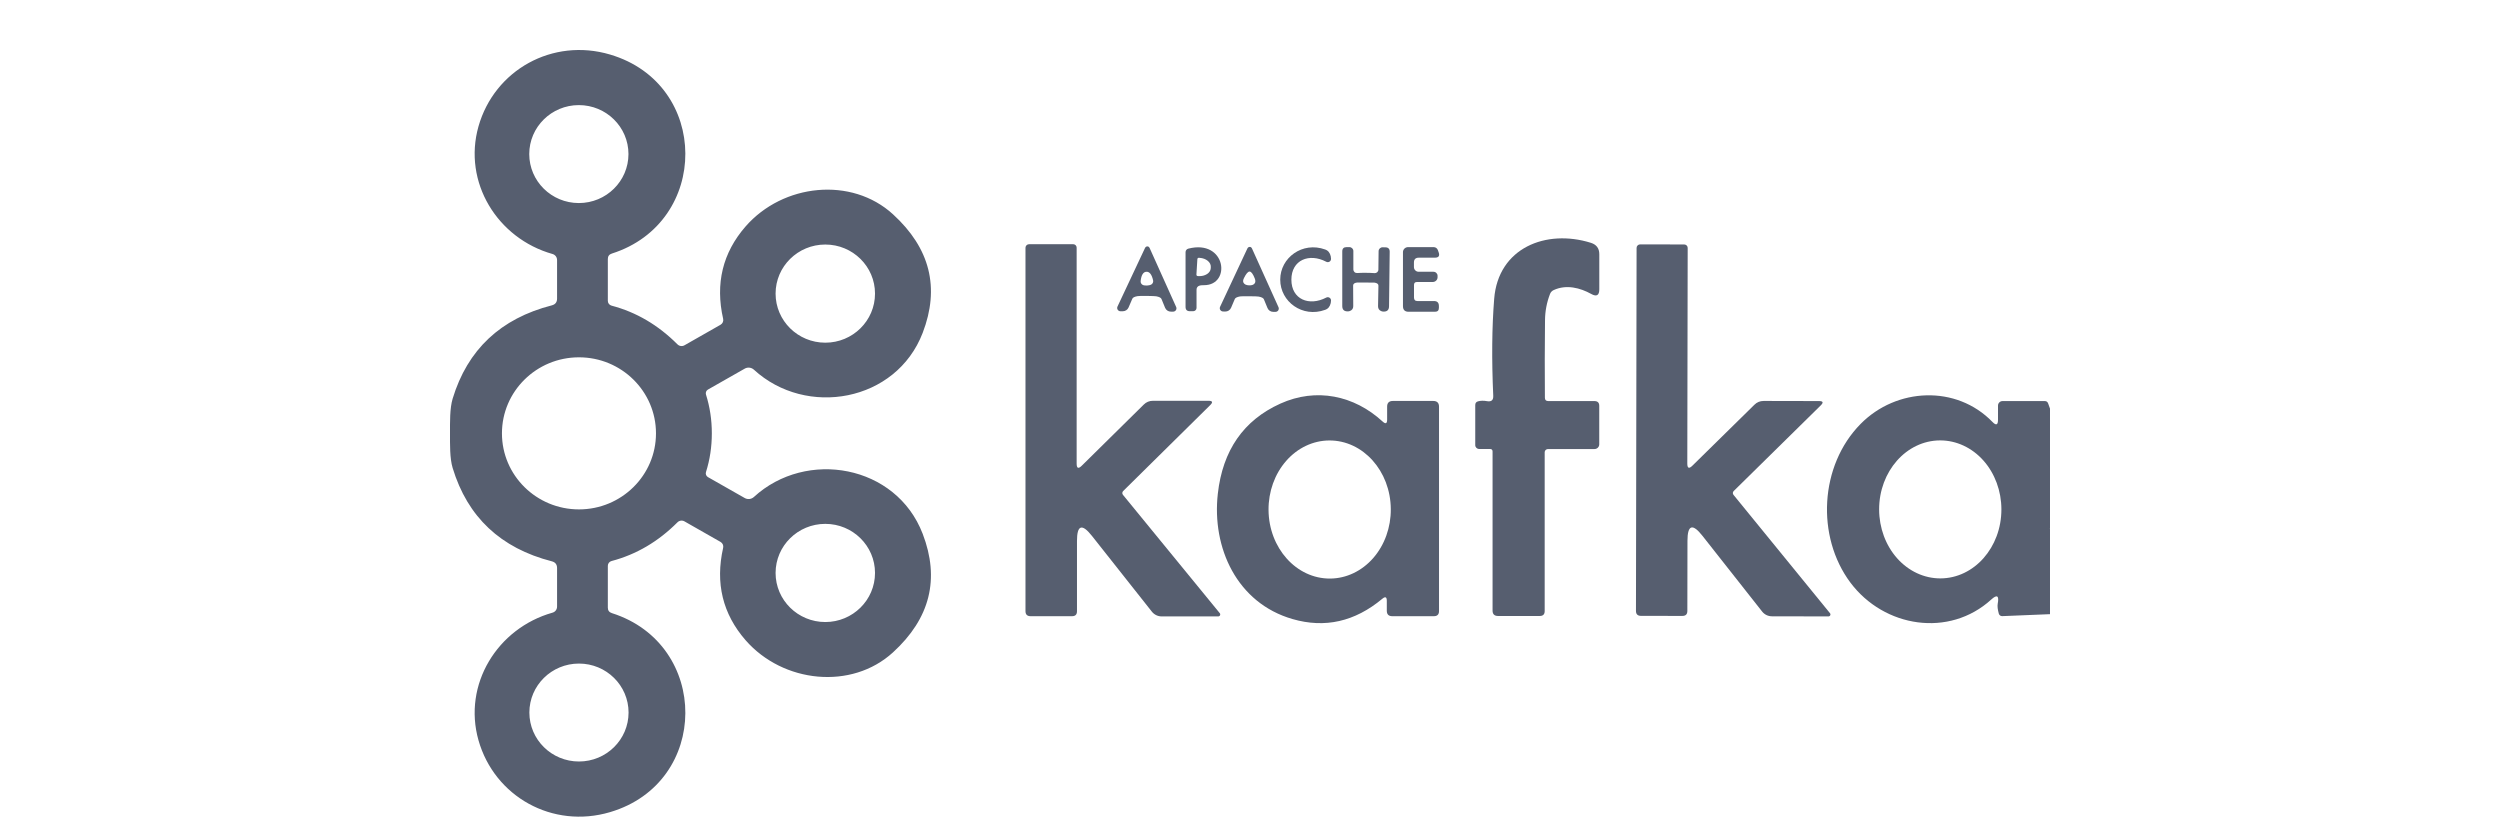
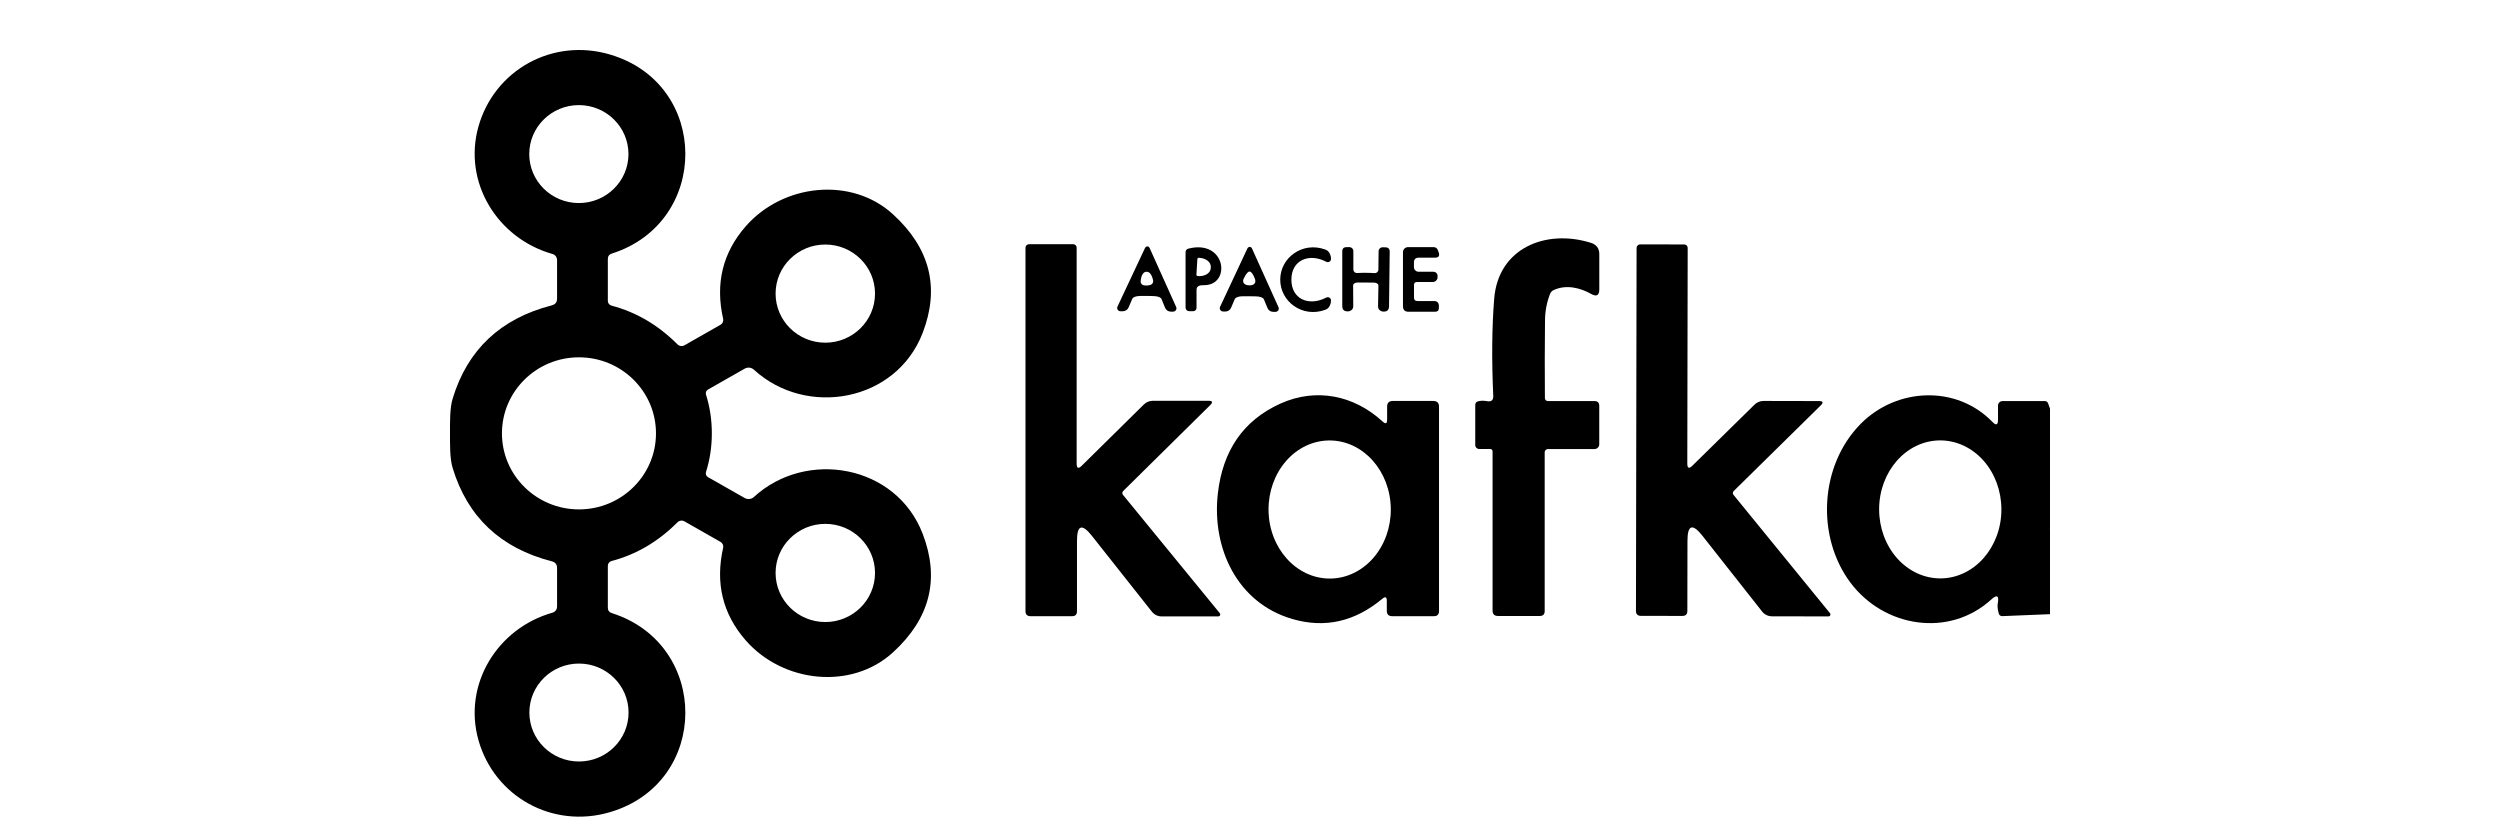
<svg xmlns="http://www.w3.org/2000/svg" width="150px" height="50px" viewBox="0 0 150 50" version="1.1">
  <g id="kafka" stroke="none" stroke-width="1" fill="none" fill-rule="evenodd" transform="translate(0, 0)">
-     <g id="kafka备份" transform="translate(27, 3)" fill="#565E6F" fill-rule="nonzero">
+     <g id="kafka备份" transform="translate(27, 3)" fill="currentColor" fill-rule="nonzero">
      <path d="M15.71,22.998 C15.71,23.808 15.593,24.583 15.359,25.322 C15.321,25.438 15.37,25.564 15.476,25.626 L17.683,26.881 C17.859,26.983 18.083,26.957 18.235,26.818 C21.378,23.936 26.768,24.883 28.36,29.026 C29.401,31.736 28.807,34.108 26.578,36.144 C24.093,38.415 19.983,37.986 17.736,35.414 C16.359,33.834 15.91,31.985 16.389,29.868 C16.421,29.729 16.357,29.586 16.232,29.515 L14.071,28.284 C13.934,28.204 13.759,28.227 13.647,28.34 C12.492,29.497 11.175,30.271 9.694,30.661 C9.562,30.695 9.47,30.813 9.47,30.948 L9.47,33.46 C9.47,33.627 9.551,33.736 9.711,33.787 C15.603,35.659 15.613,43.948 9.607,45.727 C6.157,46.751 2.669,44.8 1.709,41.416 C0.763,38.072 2.836,34.698 6.15,33.76 C6.312,33.716 6.424,33.568 6.424,33.397 L6.424,31.083 C6.424,30.87 6.32,30.735 6.113,30.68 C3.037,29.89 1.052,28.022 0.158,25.075 C-0.016,24.5 0,23.665 0,22.998 C0,22.331 -0.016,21.5 0.158,20.922 C1.052,17.977 3.037,16.11 6.113,15.32 C6.32,15.265 6.424,15.13 6.424,14.917 L6.424,12.603 C6.424,12.432 6.312,12.284 6.15,12.24 C2.836,11.302 0.763,7.928 1.709,4.584 C2.669,1.2 6.157,-0.751 9.607,0.273 C15.613,2.052 15.603,10.341 9.711,12.213 C9.551,12.264 9.47,12.373 9.47,12.54 L9.47,15.052 C9.47,15.187 9.562,15.305 9.694,15.339 C11.175,15.729 12.492,16.503 13.647,17.66 C13.759,17.773 13.934,17.796 14.071,17.716 L16.232,16.485 C16.357,16.414 16.421,16.271 16.389,16.132 C15.91,14.015 16.359,12.166 17.736,10.586 C19.983,8.014 24.093,7.585 26.578,9.856 C28.807,11.892 29.401,14.264 28.36,16.974 C26.768,21.117 21.378,22.064 18.235,19.182 C18.083,19.043 17.859,19.017 17.683,19.119 L15.476,20.374 C15.372,20.435 15.323,20.559 15.359,20.674 C15.593,21.416 15.71,22.191 15.71,22.998 Z M10.708,6.244 C10.708,4.622 9.375,3.306 7.731,3.306 C6.088,3.306 4.755,4.622 4.755,6.244 C4.755,7.867 6.088,9.183 7.731,9.183 C9.375,9.183 10.708,7.867 10.708,6.244 Z M25.501,14.616 C25.501,12.99 24.165,11.672 22.518,11.672 C20.871,11.672 19.535,12.99 19.535,14.616 C19.535,16.243 20.871,17.561 22.518,17.561 C24.165,17.561 25.501,16.243 25.501,14.616 Z M12.359,23.002 C12.359,20.482 10.29,18.439 7.738,18.439 C5.186,18.439 3.117,20.482 3.117,23.002 C3.117,25.521 5.186,27.564 7.738,27.564 C10.29,27.564 12.359,25.521 12.359,23.002 Z M25.501,31.377 C25.501,29.751 24.165,28.432 22.518,28.432 C20.871,28.432 19.535,29.751 19.535,31.377 C19.535,33.003 20.871,34.322 22.518,34.322 C24.165,34.322 25.501,33.003 25.501,31.377 Z M10.714,39.752 C10.714,38.13 9.382,36.814 7.738,36.814 C6.095,36.814 4.762,38.13 4.762,39.752 C4.762,41.375 6.095,42.69 7.738,42.69 C9.382,42.69 10.714,41.375 10.714,39.752 L10.714,39.752 Z" id="形状" />
      <path d="M62.554,24.088 C62.554,23.989 62.502,23.939 62.397,23.939 L61.749,23.939 C61.619,23.939 61.515,23.836 61.515,23.708 L61.515,21.302 C61.515,21.185 61.57,21.111 61.682,21.08 C61.838,21.036 62.018,21.033 62.223,21.07 C62.484,21.117 62.608,21.009 62.595,20.747 C62.497,18.568 62.515,16.628 62.651,14.927 C62.892,11.87 65.765,10.728 68.453,11.569 C68.79,11.675 68.958,11.903 68.958,12.253 L68.958,14.356 C68.958,14.725 68.795,14.819 68.47,14.636 C67.811,14.27 66.985,14.055 66.226,14.402 C66.119,14.45 66.044,14.528 66.002,14.636 C65.806,15.142 65.706,15.667 65.701,16.211 C65.683,17.807 65.681,19.358 65.694,20.866 C65.694,20.998 65.761,21.064 65.895,21.064 L68.664,21.064 C68.858,21.064 68.955,21.16 68.955,21.351 L68.955,23.662 C68.955,23.817 68.827,23.943 68.67,23.943 L65.878,23.943 C65.826,23.943 65.776,23.963 65.739,23.999 C65.702,24.034 65.681,24.083 65.681,24.134 L65.681,33.665 C65.681,33.861 65.582,33.959 65.383,33.959 L62.882,33.959 C62.664,33.959 62.554,33.851 62.554,33.635 L62.554,24.088 Z" id="路径" />
      <path d="M38.515,29.152 C37.918,28.397 37.619,28.498 37.619,29.456 L37.619,33.675 C37.619,33.873 37.52,33.972 37.322,33.972 L34.837,33.972 C34.632,33.972 34.529,33.87 34.529,33.668 L34.529,11.863 C34.529,11.747 34.627,11.652 34.747,11.652 L37.392,11.652 C37.506,11.652 37.599,11.744 37.599,11.857 L37.599,24.814 C37.599,25.105 37.703,25.146 37.91,24.939 L41.625,21.275 C41.777,21.123 41.962,21.047 42.18,21.047 L45.507,21.047 C45.753,21.047 45.788,21.133 45.614,21.305 L40.391,26.461 C40.327,26.523 40.321,26.624 40.378,26.692 L46.186,33.79 C46.216,33.826 46.222,33.875 46.202,33.917 C46.182,33.959 46.139,33.985 46.093,33.985 L42.702,33.985 C42.472,33.985 42.255,33.88 42.113,33.701 L38.515,29.152 Z" id="路径" />
      <path d="M75.144,29.145 C74.549,28.39 74.25,28.491 74.248,29.446 L74.241,33.658 C74.241,33.856 74.142,33.955 73.944,33.955 L71.463,33.952 C71.257,33.952 71.156,33.851 71.158,33.648 L71.195,11.873 C71.195,11.817 71.218,11.763 71.259,11.724 C71.299,11.684 71.355,11.662 71.412,11.662 L74.054,11.668 C74.169,11.668 74.261,11.76 74.261,11.873 L74.238,24.811 C74.238,25.101 74.342,25.143 74.549,24.936 L78.264,21.285 C78.416,21.133 78.601,21.057 78.819,21.057 L82.14,21.064 C82.385,21.064 82.42,21.15 82.247,21.321 L77.023,26.461 C76.959,26.523 76.953,26.624 77.01,26.692 L82.798,33.79 C82.829,33.826 82.835,33.877 82.814,33.919 C82.793,33.961 82.749,33.987 82.701,33.985 L79.317,33.978 C79.087,33.978 78.87,33.874 78.729,33.694 L75.144,29.145 Z" id="路径" />
      <path d="M41.816,14.755 C41.501,14.753 41.314,14.757 41.254,14.768 C41.076,14.799 40.971,14.851 40.94,14.923 L40.712,15.452 C40.653,15.589 40.514,15.678 40.361,15.676 C40.319,15.676 40.274,15.676 40.227,15.676 C40.159,15.675 40.096,15.639 40.06,15.582 C40.024,15.525 40.021,15.453 40.05,15.392 C40.13,15.216 40.68,14.046 41.699,11.883 C41.73,11.817 41.779,11.784 41.846,11.784 C41.904,11.784 41.948,11.818 41.98,11.886 C42.963,14.065 43.493,15.244 43.571,15.422 C43.599,15.484 43.592,15.555 43.554,15.611 C43.516,15.667 43.452,15.7 43.384,15.699 C43.339,15.699 43.296,15.699 43.254,15.699 C43.1,15.699 42.963,15.607 42.906,15.468 L42.688,14.937 C42.657,14.864 42.552,14.811 42.374,14.778 C42.316,14.767 42.13,14.76 41.816,14.755 Z M41.829,14.131 C41.927,14.125 42.004,14.108 42.06,14.082 C42.157,14.034 42.209,13.929 42.187,13.824 C42.107,13.468 41.972,13.295 41.782,13.306 C41.593,13.315 41.478,13.502 41.438,13.867 C41.428,13.972 41.491,14.071 41.592,14.108 C41.65,14.128 41.729,14.136 41.829,14.131 Z" id="形状" />
      <path d="M47.989,11.814 C48.046,11.814 48.091,11.848 48.122,11.916 C49.103,14.084 49.633,15.257 49.711,15.435 C49.738,15.496 49.732,15.567 49.695,15.623 C49.658,15.679 49.594,15.712 49.527,15.712 C49.482,15.712 49.439,15.712 49.396,15.712 C49.243,15.713 49.105,15.621 49.049,15.481 L48.831,14.953 C48.8,14.881 48.695,14.828 48.517,14.795 C48.459,14.784 48.274,14.777 47.962,14.775 C47.647,14.773 47.461,14.776 47.403,14.785 C47.225,14.818 47.12,14.87 47.089,14.94 L46.865,15.465 C46.807,15.604 46.668,15.695 46.514,15.693 C46.472,15.693 46.428,15.692 46.383,15.689 C46.316,15.688 46.254,15.654 46.218,15.598 C46.182,15.543 46.176,15.473 46.203,15.412 C46.283,15.234 46.829,14.067 47.841,11.913 C47.873,11.847 47.922,11.814 47.989,11.814 Z M47.942,14.121 C48.107,14.128 48.22,14.087 48.283,13.999 C48.334,13.929 48.334,13.829 48.283,13.699 C48.176,13.432 48.074,13.297 47.978,13.293 C47.883,13.288 47.771,13.415 47.644,13.672 C47.579,13.796 47.569,13.895 47.614,13.969 C47.67,14.064 47.779,14.115 47.942,14.121 Z" id="形状" />
      <path d="M50.483,13.781 C50.483,14.966 51.55,15.392 52.576,14.854 C52.638,14.822 52.713,14.825 52.772,14.863 C52.831,14.9 52.865,14.967 52.861,15.036 C52.856,15.108 52.851,15.158 52.844,15.184 C52.797,15.393 52.686,15.529 52.509,15.59 C51.148,16.086 49.814,15.102 49.814,13.781 C49.811,12.461 51.148,11.477 52.509,11.969 C52.686,12.03 52.797,12.166 52.844,12.375 C52.851,12.401 52.856,12.451 52.861,12.523 C52.866,12.594 52.832,12.661 52.772,12.699 C52.712,12.737 52.635,12.739 52.573,12.705 C51.55,12.167 50.483,12.596 50.483,13.781 Z" id="路径" />
      <path d="M54.947,13.953 C54.606,13.951 54.436,13.95 54.436,13.95 C54.271,13.969 54.188,14.029 54.188,14.128 L54.195,15.369 C54.195,15.51 54.128,15.607 53.994,15.66 C53.952,15.677 53.905,15.685 53.854,15.683 C53.642,15.683 53.536,15.576 53.536,15.363 L53.536,12.084 C53.536,11.913 53.623,11.827 53.797,11.827 L53.964,11.827 C54.095,11.827 54.201,11.932 54.201,12.061 L54.201,13.171 C54.201,13.229 54.226,13.285 54.269,13.325 C54.312,13.365 54.37,13.385 54.429,13.382 C54.609,13.371 54.783,13.366 54.95,13.369 C55.118,13.369 55.292,13.375 55.472,13.388 C55.531,13.393 55.589,13.373 55.633,13.334 C55.677,13.294 55.702,13.239 55.703,13.18 L55.716,12.071 C55.716,11.942 55.823,11.837 55.954,11.837 L56.121,11.84 C56.295,11.842 56.382,11.929 56.382,12.101 L56.342,15.379 C56.339,15.593 56.232,15.698 56.021,15.696 C55.969,15.696 55.922,15.687 55.88,15.67 C55.749,15.617 55.683,15.52 55.683,15.379 L55.706,14.138 C55.706,14.039 55.624,13.978 55.459,13.956 C55.459,13.956 55.288,13.955 54.947,13.953 Z" id="路径" />
      <path d="M44.792,14.385 L44.792,15.475 C44.792,15.527 44.771,15.578 44.733,15.615 C44.695,15.652 44.644,15.673 44.591,15.673 L44.394,15.673 C44.22,15.673 44.133,15.587 44.133,15.415 L44.133,12.127 C44.133,12.03 44.2,11.945 44.297,11.919 C46.564,11.335 46.895,14.111 45.243,14.111 C45.121,14.111 45.037,14.118 44.992,14.131 C44.859,14.166 44.792,14.251 44.792,14.385 Z M44.842,12.547 L44.785,13.474 C44.783,13.496 44.79,13.518 44.805,13.535 C44.819,13.551 44.84,13.562 44.862,13.563 L44.912,13.567 C45.099,13.578 45.281,13.534 45.418,13.446 C45.556,13.359 45.637,13.233 45.644,13.098 L45.648,13.019 C45.664,12.739 45.365,12.494 44.979,12.471 L44.929,12.467 C44.907,12.466 44.885,12.474 44.869,12.489 C44.852,12.504 44.843,12.525 44.842,12.547 L44.842,12.547 Z" id="形状" />
      <path d="M58.017,13.92 C57.899,13.92 57.84,13.979 57.84,14.098 L57.84,14.854 C57.84,14.993 57.909,15.062 58.047,15.062 L59.04,15.062 C59.236,15.062 59.334,15.162 59.334,15.363 L59.334,15.471 C59.334,15.628 59.255,15.706 59.097,15.706 L57.519,15.706 C57.291,15.706 57.178,15.594 57.178,15.369 L57.178,12.127 C57.178,12.048 57.21,11.971 57.268,11.915 C57.325,11.859 57.404,11.827 57.485,11.827 L59.02,11.827 C59.134,11.827 59.235,11.899 59.271,12.005 L59.321,12.144 C59.395,12.355 59.318,12.461 59.09,12.461 L58.127,12.461 C57.933,12.461 57.836,12.558 57.836,12.751 L57.836,13.025 C57.836,13.18 57.962,13.306 58.117,13.306 L59.007,13.306 C59.143,13.306 59.254,13.414 59.254,13.547 L59.254,13.636 C59.254,13.793 59.124,13.92 58.963,13.92 L58.017,13.92 Z" id="路径" />
      <path d="M56.208,33.047 C56.208,32.816 56.119,32.776 55.94,32.925 C54.291,34.301 52.494,34.707 50.55,34.143 C47.216,33.179 45.705,29.872 46.069,26.626 C46.361,24.018 47.613,22.215 49.824,21.216 C51.968,20.248 54.245,20.717 55.957,22.292 C56.138,22.457 56.228,22.418 56.228,22.176 L56.228,21.397 C56.228,21.171 56.344,21.057 56.576,21.057 L58.99,21.057 C59.224,21.057 59.341,21.172 59.341,21.401 L59.341,33.665 C59.341,33.869 59.237,33.972 59.03,33.972 L56.539,33.972 C56.318,33.972 56.208,33.863 56.208,33.645 L56.208,33.047 Z M52.81,31.714 C53.782,31.707 54.712,31.264 55.395,30.482 C56.077,29.701 56.456,28.644 56.448,27.545 C56.432,25.257 54.777,23.414 52.751,23.428 C51.778,23.434 50.848,23.877 50.166,24.659 C49.483,25.441 49.104,26.497 49.112,27.596 C49.128,29.884 50.784,31.728 52.81,31.714 L52.81,31.714 Z" id="形状" />
      <path d="M96,21.516 L96,21.651 L96,28.677 C95.993,28.701 95.993,28.726 96,28.752 L96,30.492 L96,33.85 L93.134,33.968 C93.041,33.972 92.956,33.912 92.93,33.823 C92.859,33.57 92.837,33.371 92.863,33.226 C92.955,32.737 92.826,32.652 92.476,32.971 C89.951,35.272 86.049,34.655 84.026,31.958 C81.962,29.201 82.17,24.93 84.641,22.431 C86.784,20.262 90.372,20.077 92.546,22.315 C92.769,22.546 92.88,22.502 92.88,22.183 L92.88,21.335 C92.88,21.185 93.003,21.064 93.154,21.064 L95.686,21.064 C95.786,21.064 95.853,21.11 95.886,21.202 L96,21.516 Z M89.423,31.704 C91.449,31.7 93.088,29.844 93.084,27.558 C93.082,26.46 92.694,25.407 92.005,24.632 C91.315,23.857 90.381,23.423 89.409,23.424 C87.383,23.428 85.744,25.284 85.748,27.57 C85.75,28.668 86.138,29.721 86.827,30.496 C87.517,31.271 88.45,31.705 89.423,31.704 L89.423,31.704 Z" id="形状" />
    </g>
  </g>
</svg>
